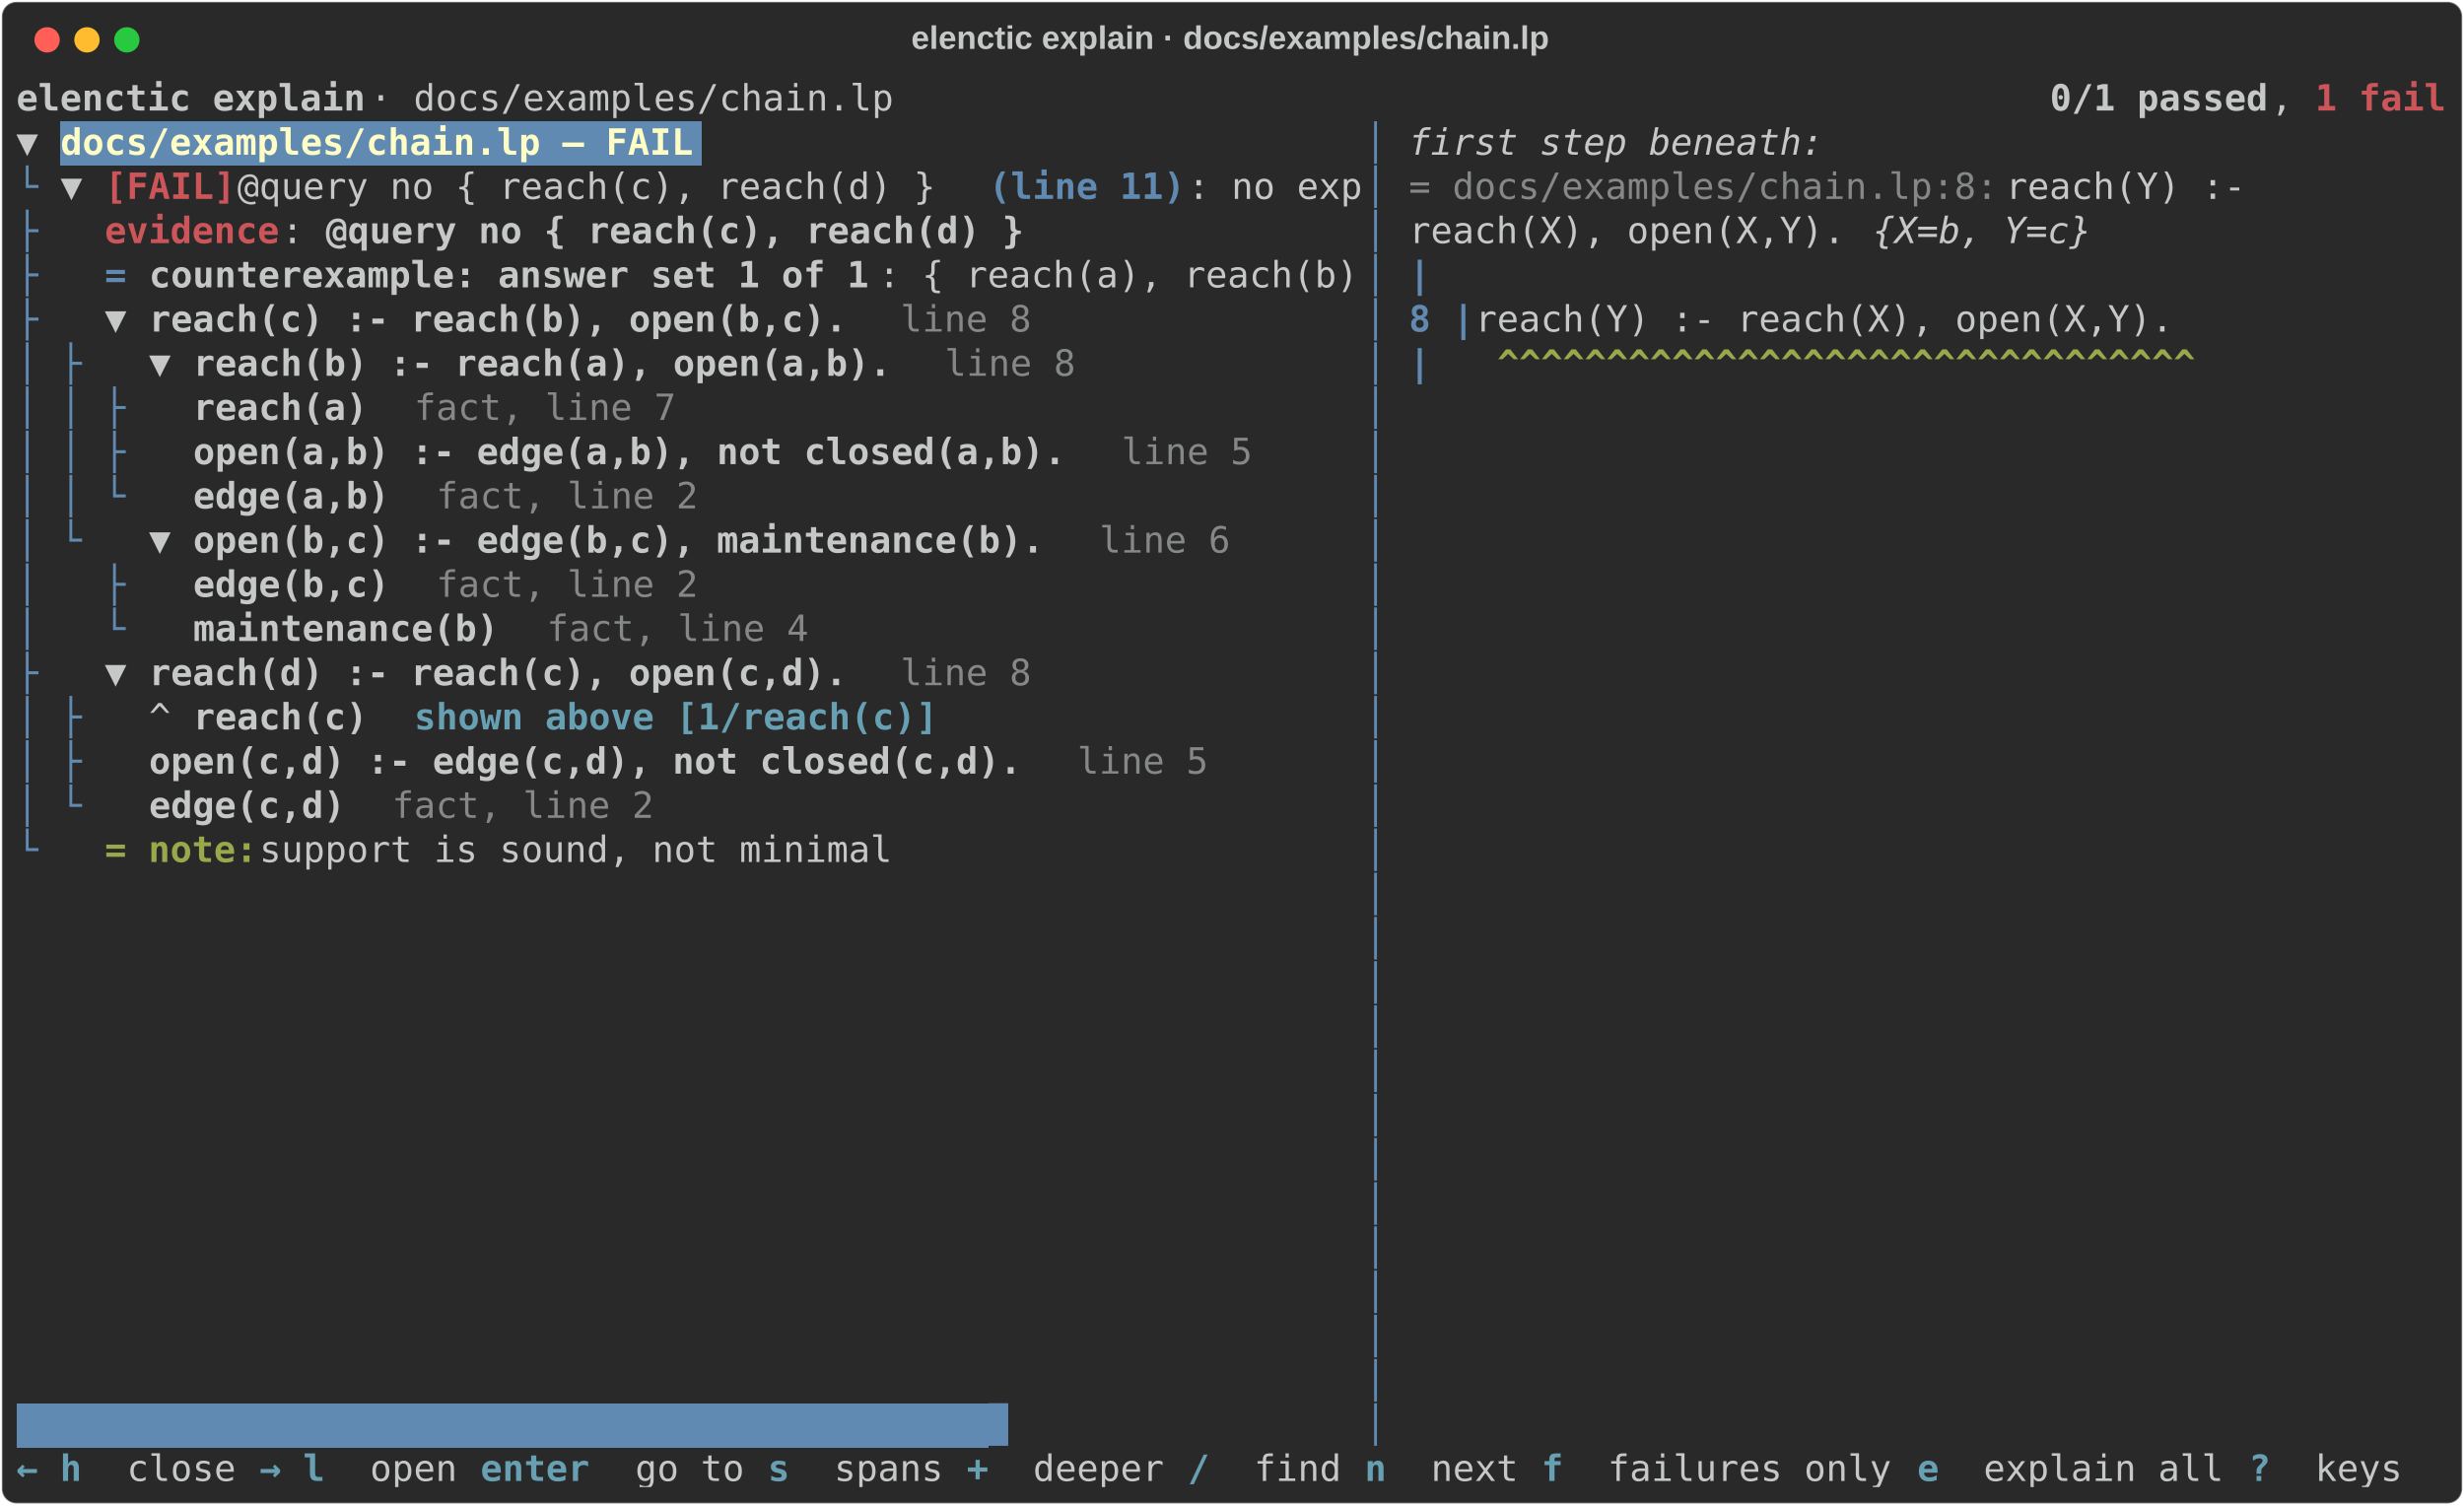
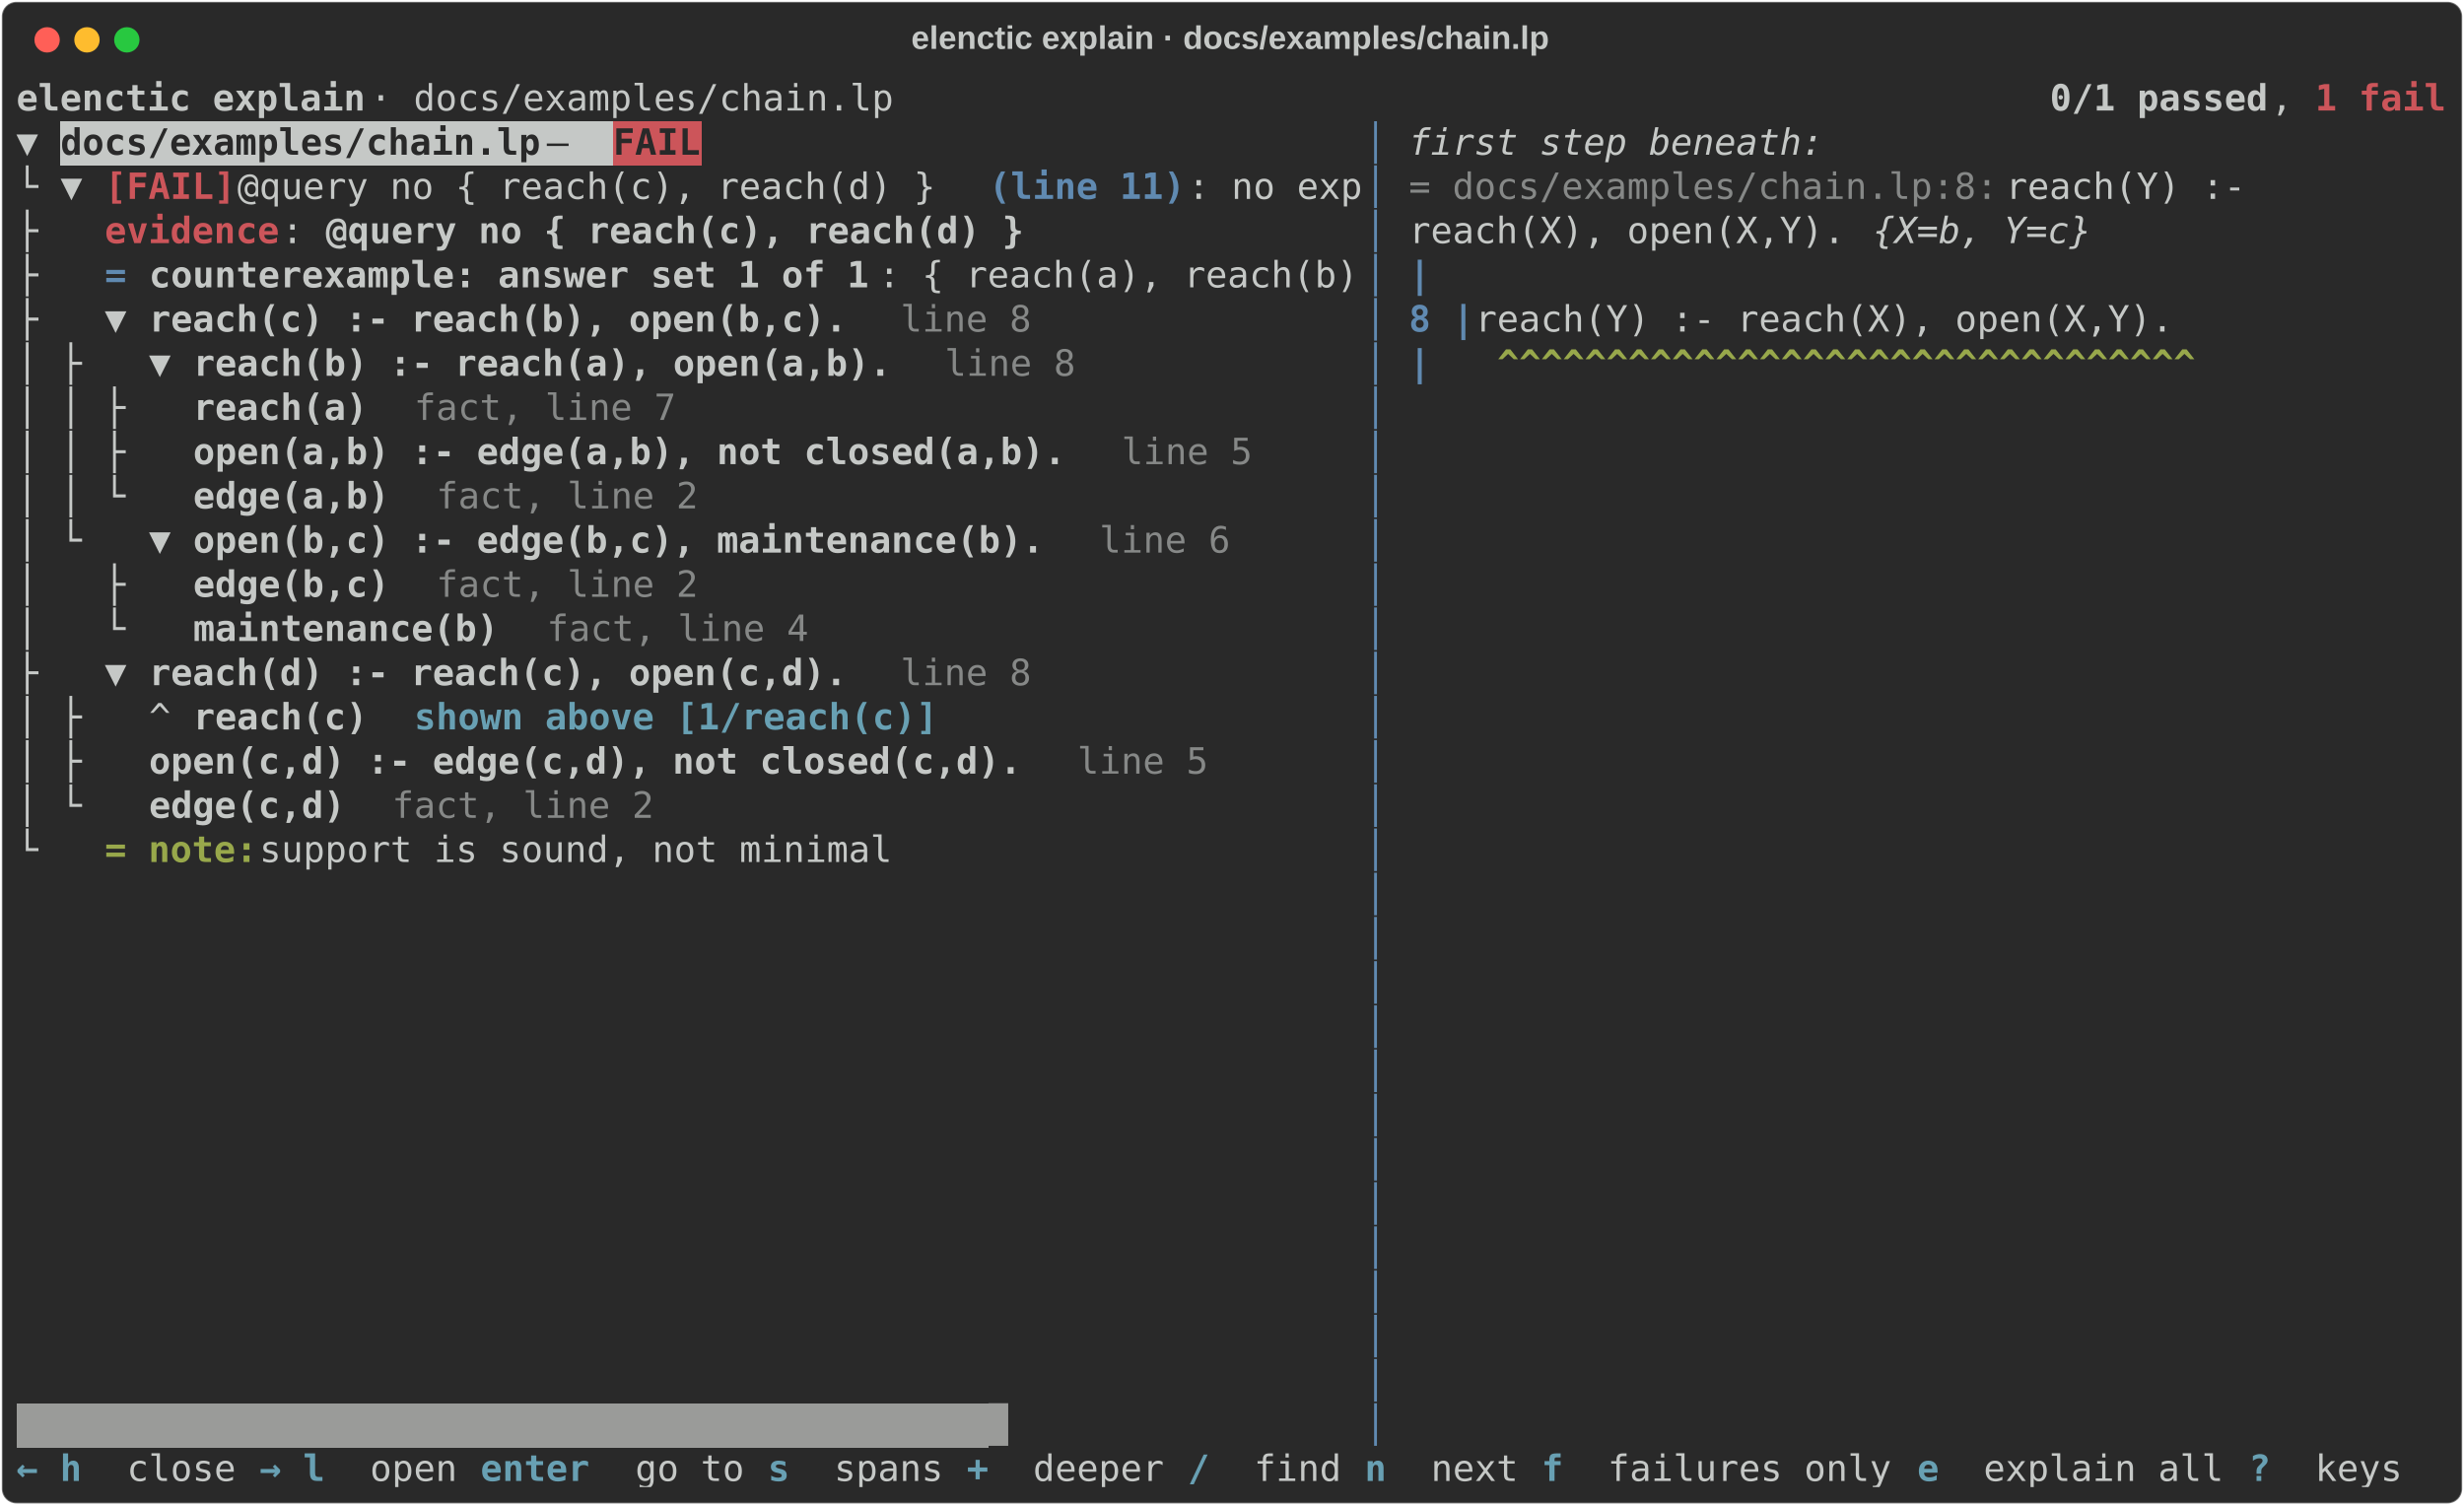
<svg xmlns="http://www.w3.org/2000/svg" class="rich-terminal" viewBox="0 0 1360 830.8">
  <style>

    @font-face {
        font-family: "Fira Code";
        src: local("FiraCode-Regular"),
                url("https://cdnjs.cloudflare.com/ajax/libs/firacode/6.2.0/woff2/FiraCode-Regular.woff2") format("woff2"),
                url("https://cdnjs.cloudflare.com/ajax/libs/firacode/6.2.0/woff/FiraCode-Regular.woff") format("woff");
        font-style: normal;
        font-weight: 400;
    }
    @font-face {
        font-family: "Fira Code";
        src: local("FiraCode-Bold"),
                url("https://cdnjs.cloudflare.com/ajax/libs/firacode/6.2.0/woff2/FiraCode-Bold.woff2") format("woff2"),
                url("https://cdnjs.cloudflare.com/ajax/libs/firacode/6.2.0/woff/FiraCode-Bold.woff") format("woff");
        font-style: bold;
        font-weight: 700;
    }

    .terminal-matrix {
        font-family: Fira Code, monospace;
        font-size: 20px;
        line-height: 24.4px;
        font-variant-east-asian: full-width;
    }

    .terminal-title {
        font-size: 18px;
        font-weight: bold;
        font-family: arial;
    }

    .terminal-r1 { fill: #c5c8c6;font-weight: bold }
.terminal-r2 { fill: #c5c8c6 }
.terminal-r3 { fill: #cc555a;font-weight: bold }
- .terminal-r4 { fill: #fdfdc5;font-weight: bold }
- .terminal-r5 { fill: #608ab1 }
- .terminal-r6 { fill: #c5c8c6;font-style: italic; }
- .terminal-r7 { fill: #608ab1;font-weight: bold }
- .terminal-r8 { fill: #868887 }
- .terminal-r9 { fill: #98a84b;font-weight: bold }
- .terminal-r10 { fill: #68a0b3;font-weight: bold }
- .terminal-r11 { fill: #292929 }
+ .terminal-r4 { fill: #292929;font-weight: bold }
+ .terminal-r5 { fill: #292929 }
+ .terminal-r6 { fill: #608ab1 }
+ .terminal-r7 { fill: #c5c8c6;font-style: italic; }
+ .terminal-r8 { fill: #608ab1;font-weight: bold }
+ .terminal-r9 { fill: #868887 }
+ .terminal-r10 { fill: #98a84b;font-weight: bold }
+ .terminal-r11 { fill: #68a0b3;font-weight: bold }
+ .terminal-r12 { fill: #9a9b99 }
    </style>
  <defs>
    <clipPath id="terminal-clip-terminal">
      <rect x="0" y="0" width="1341.0" height="779.8" />
    </clipPath>
    <clipPath id="terminal-line-0">
      <rect x="0" y="1.5" width="1342" height="24.65" />
    </clipPath>
    <clipPath id="terminal-line-1">
      <rect x="0" y="25.9" width="1342" height="24.65" />
    </clipPath>
    <clipPath id="terminal-line-2">
      <rect x="0" y="50.3" width="1342" height="24.65" />
    </clipPath>
    <clipPath id="terminal-line-3">
      <rect x="0" y="74.7" width="1342" height="24.65" />
    </clipPath>
    <clipPath id="terminal-line-4">
      <rect x="0" y="99.1" width="1342" height="24.65" />
    </clipPath>
    <clipPath id="terminal-line-5">
      <rect x="0" y="123.5" width="1342" height="24.65" />
    </clipPath>
    <clipPath id="terminal-line-6">
      <rect x="0" y="147.9" width="1342" height="24.65" />
    </clipPath>
    <clipPath id="terminal-line-7">
      <rect x="0" y="172.3" width="1342" height="24.65" />
    </clipPath>
    <clipPath id="terminal-line-8">
      <rect x="0" y="196.7" width="1342" height="24.65" />
    </clipPath>
    <clipPath id="terminal-line-9">
      <rect x="0" y="221.1" width="1342" height="24.65" />
    </clipPath>
    <clipPath id="terminal-line-10">
      <rect x="0" y="245.5" width="1342" height="24.65" />
    </clipPath>
    <clipPath id="terminal-line-11">
      <rect x="0" y="269.9" width="1342" height="24.65" />
    </clipPath>
    <clipPath id="terminal-line-12">
      <rect x="0" y="294.3" width="1342" height="24.65" />
    </clipPath>
    <clipPath id="terminal-line-13">
      <rect x="0" y="318.7" width="1342" height="24.65" />
    </clipPath>
    <clipPath id="terminal-line-14">
      <rect x="0" y="343.1" width="1342" height="24.65" />
    </clipPath>
    <clipPath id="terminal-line-15">
      <rect x="0" y="367.5" width="1342" height="24.65" />
    </clipPath>
    <clipPath id="terminal-line-16">
      <rect x="0" y="391.9" width="1342" height="24.65" />
    </clipPath>
    <clipPath id="terminal-line-17">
      <rect x="0" y="416.3" width="1342" height="24.65" />
    </clipPath>
    <clipPath id="terminal-line-18">
      <rect x="0" y="440.7" width="1342" height="24.65" />
    </clipPath>
    <clipPath id="terminal-line-19">
      <rect x="0" y="465.1" width="1342" height="24.65" />
    </clipPath>
    <clipPath id="terminal-line-20">
      <rect x="0" y="489.5" width="1342" height="24.65" />
    </clipPath>
    <clipPath id="terminal-line-21">
      <rect x="0" y="513.9" width="1342" height="24.65" />
    </clipPath>
    <clipPath id="terminal-line-22">
      <rect x="0" y="538.3" width="1342" height="24.65" />
    </clipPath>
    <clipPath id="terminal-line-23">
      <rect x="0" y="562.7" width="1342" height="24.65" />
    </clipPath>
    <clipPath id="terminal-line-24">
      <rect x="0" y="587.1" width="1342" height="24.65" />
    </clipPath>
    <clipPath id="terminal-line-25">
      <rect x="0" y="611.5" width="1342" height="24.65" />
    </clipPath>
    <clipPath id="terminal-line-26">
      <rect x="0" y="635.9" width="1342" height="24.65" />
    </clipPath>
    <clipPath id="terminal-line-27">
      <rect x="0" y="660.3" width="1342" height="24.65" />
    </clipPath>
    <clipPath id="terminal-line-28">
      <rect x="0" y="684.7" width="1342" height="24.65" />
    </clipPath>
    <clipPath id="terminal-line-29">
      <rect x="0" y="709.1" width="1342" height="24.65" />
    </clipPath>
    <clipPath id="terminal-line-30">
      <rect x="0" y="733.5" width="1342" height="24.65" />
    </clipPath>
  </defs>
  <rect fill="#292929" stroke="rgba(255,255,255,0.35)" stroke-width="1" x="1" y="1" width="1358" height="828.8" rx="8" />
  <text class="terminal-title" fill="#c5c8c6" text-anchor="middle" x="679" y="27">elenctic explain · docs/examples/chain.lp</text>
  <g transform="translate(26,22)">
    <circle cx="0" cy="0" r="7" fill="#ff5f57" />
    <circle cx="22" cy="0" r="7" fill="#febc2e" />
    <circle cx="44" cy="0" r="7" fill="#28c840" />
  </g>
  <g transform="translate(9, 41)" clip-path="url(#terminal-clip-terminal)">
-     <rect fill="#608ab1" x="24.4" y="25.9" width="353.8" height="24.65" shape-rendering="crispEdges" />
-     <rect fill="#608ab1" x="0" y="733.5" width="536.8" height="24.65" shape-rendering="crispEdges" />
+     <rect fill="#c5c8c6" x="24.4" y="25.9" width="268.4" height="24.65" shape-rendering="crispEdges" />
+     <rect fill="#c5c8c6" x="292.8" y="25.9" width="36.6" height="24.65" shape-rendering="crispEdges" />
+     <rect fill="#cc555a" x="329.4" y="25.9" width="48.8" height="24.65" shape-rendering="crispEdges" />
+     <rect fill="#9a9b99" x="0" y="733.5" width="536.8" height="24.65" shape-rendering="crispEdges" />
    <g class="terminal-matrix">
      <text class="terminal-r1" x="0" y="20" textLength="195.2" clip-path="url(#terminal-line-0)">elenctic explain</text>
      <text class="terminal-r2" x="195.2" y="20" textLength="927.2" clip-path="url(#terminal-line-0)"> · docs/examples/chain.lp                                                   </text>
      <text class="terminal-r1" x="1122.4" y="20" textLength="122" clip-path="url(#terminal-line-0)">0/1 passed</text>
      <text class="terminal-r2" x="1244.4" y="20" textLength="24.4" clip-path="url(#terminal-line-0)">, </text>
      <text class="terminal-r3" x="1268.8" y="20" textLength="73.2" clip-path="url(#terminal-line-0)">1 fail</text>
      <text class="terminal-r2" x="1342" y="20" textLength="12.2" clip-path="url(#terminal-line-0)">
</text>
      <text class="terminal-r2" x="0" y="44.4" textLength="24.4" clip-path="url(#terminal-line-1)">▼ </text>
-       <text class="terminal-r4" x="24.4" y="44.4" textLength="353.8" clip-path="url(#terminal-line-1)">docs/examples/chain.lp — FAIL</text>
-       <text class="terminal-r5" x="744.2" y="44.4" textLength="12.2" clip-path="url(#terminal-line-1)">│</text>
-       <text class="terminal-r6" x="768.6" y="44.4" textLength="231.8" clip-path="url(#terminal-line-1)">first step beneath:</text>
+       <text class="terminal-r4" x="24.4" y="44.4" textLength="268.4" clip-path="url(#terminal-line-1)">docs/examples/chain.lp</text>
+       <text class="terminal-r5" x="292.8" y="44.4" textLength="36.6" clip-path="url(#terminal-line-1)"> — </text>
+       <text class="terminal-r4" x="329.4" y="44.4" textLength="48.8" clip-path="url(#terminal-line-1)">FAIL</text>
+       <text class="terminal-r6" x="744.2" y="44.4" textLength="12.2" clip-path="url(#terminal-line-1)">│</text>
+       <text class="terminal-r7" x="768.6" y="44.4" textLength="231.8" clip-path="url(#terminal-line-1)">first step beneath:</text>
      <text class="terminal-r2" x="1342" y="44.4" textLength="12.2" clip-path="url(#terminal-line-1)">
</text>
-       <text class="terminal-r5" x="0" y="68.8" textLength="24.4" clip-path="url(#terminal-line-2)">└ </text>
+       <text class="terminal-r2" x="0" y="68.8" textLength="24.4" clip-path="url(#terminal-line-2)">└ </text>
      <text class="terminal-r2" x="24.4" y="68.8" textLength="24.4" clip-path="url(#terminal-line-2)">▼ </text>
      <text class="terminal-r3" x="48.8" y="68.8" textLength="73.2" clip-path="url(#terminal-line-2)">[FAIL]</text>
      <text class="terminal-r2" x="122" y="68.8" textLength="414.8" clip-path="url(#terminal-line-2)"> @query no { reach(c), reach(d) } </text>
-       <text class="terminal-r7" x="536.8" y="68.8" textLength="109.8" clip-path="url(#terminal-line-2)">(line 11)</text>
+       <text class="terminal-r8" x="536.8" y="68.8" textLength="109.8" clip-path="url(#terminal-line-2)">(line 11)</text>
      <text class="terminal-r2" x="646.6" y="68.8" textLength="97.6" clip-path="url(#terminal-line-2)">: no exp</text>
-       <text class="terminal-r5" x="744.2" y="68.8" textLength="12.2" clip-path="url(#terminal-line-2)">│</text>
-       <text class="terminal-r8" x="768.6" y="68.8" textLength="329.4" clip-path="url(#terminal-line-2)">= docs/examples/chain.lp:8:</text>
+       <text class="terminal-r6" x="744.2" y="68.8" textLength="12.2" clip-path="url(#terminal-line-2)">│</text>
+       <text class="terminal-r9" x="768.6" y="68.8" textLength="329.4" clip-path="url(#terminal-line-2)">= docs/examples/chain.lp:8:</text>
      <text class="terminal-r2" x="1098" y="68.8" textLength="146.4" clip-path="url(#terminal-line-2)"> reach(Y) :-</text>
      <text class="terminal-r2" x="1342" y="68.8" textLength="12.2" clip-path="url(#terminal-line-2)">
</text>
-       <text class="terminal-r5" x="0" y="93.2" textLength="48.8" clip-path="url(#terminal-line-3)">  ├ </text>
+       <text class="terminal-r2" x="0" y="93.2" textLength="48.8" clip-path="url(#terminal-line-3)">  ├ </text>
      <text class="terminal-r3" x="48.8" y="93.2" textLength="97.6" clip-path="url(#terminal-line-3)">evidence</text>
      <text class="terminal-r2" x="146.4" y="93.2" textLength="24.4" clip-path="url(#terminal-line-3)">: </text>
      <text class="terminal-r1" x="170.8" y="93.2" textLength="390.4" clip-path="url(#terminal-line-3)">@query no { reach(c), reach(d) }</text>
-       <text class="terminal-r5" x="744.2" y="93.2" textLength="12.2" clip-path="url(#terminal-line-3)">│</text>
+       <text class="terminal-r6" x="744.2" y="93.2" textLength="12.2" clip-path="url(#terminal-line-3)">│</text>
      <text class="terminal-r2" x="768.6" y="93.2" textLength="256.2" clip-path="url(#terminal-line-3)">reach(X), open(X,Y). </text>
-       <text class="terminal-r6" x="1024.8" y="93.2" textLength="122" clip-path="url(#terminal-line-3)">{X=b, Y=c}</text>
+       <text class="terminal-r7" x="1024.8" y="93.2" textLength="122" clip-path="url(#terminal-line-3)">{X=b, Y=c}</text>
      <text class="terminal-r2" x="1342" y="93.2" textLength="12.2" clip-path="url(#terminal-line-3)">
</text>
-       <text class="terminal-r5" x="0" y="117.6" textLength="48.8" clip-path="url(#terminal-line-4)">  ├ </text>
-       <text class="terminal-r7" x="48.8" y="117.6" textLength="12.2" clip-path="url(#terminal-line-4)">=</text>
+       <text class="terminal-r2" x="0" y="117.6" textLength="48.8" clip-path="url(#terminal-line-4)">  ├ </text>
+       <text class="terminal-r8" x="48.8" y="117.6" textLength="12.2" clip-path="url(#terminal-line-4)">=</text>
      <text class="terminal-r1" x="73.2" y="117.6" textLength="402.6" clip-path="url(#terminal-line-4)">counterexample: answer set 1 of 1</text>
      <text class="terminal-r2" x="475.8" y="117.6" textLength="268.4" clip-path="url(#terminal-line-4)">: { reach(a), reach(b)</text>
-       <text class="terminal-r5" x="744.2" y="117.6" textLength="12.2" clip-path="url(#terminal-line-4)">│</text>
-       <text class="terminal-r7" x="768.6" y="117.6" textLength="36.6" clip-path="url(#terminal-line-4)">  |</text>
+       <text class="terminal-r6" x="744.2" y="117.6" textLength="12.2" clip-path="url(#terminal-line-4)">│</text>
+       <text class="terminal-r8" x="768.6" y="117.6" textLength="36.6" clip-path="url(#terminal-line-4)">  |</text>
      <text class="terminal-r2" x="1342" y="117.6" textLength="12.2" clip-path="url(#terminal-line-4)">
</text>
-       <text class="terminal-r5" x="0" y="142" textLength="48.8" clip-path="url(#terminal-line-5)">  ├ </text>
+       <text class="terminal-r2" x="0" y="142" textLength="48.8" clip-path="url(#terminal-line-5)">  ├ </text>
      <text class="terminal-r2" x="48.8" y="142" textLength="24.4" clip-path="url(#terminal-line-5)">▼ </text>
      <text class="terminal-r1" x="73.2" y="142" textLength="390.4" clip-path="url(#terminal-line-5)">reach(c) :- reach(b), open(b,c).</text>
-       <text class="terminal-r8" x="488" y="142" textLength="73.2" clip-path="url(#terminal-line-5)">line 8</text>
-       <text class="terminal-r5" x="744.2" y="142" textLength="12.2" clip-path="url(#terminal-line-5)">│</text>
-       <text class="terminal-r7" x="768.6" y="142" textLength="36.6" clip-path="url(#terminal-line-5)">8 |</text>
+       <text class="terminal-r9" x="488" y="142" textLength="73.2" clip-path="url(#terminal-line-5)">line 8</text>
+       <text class="terminal-r6" x="744.2" y="142" textLength="12.2" clip-path="url(#terminal-line-5)">│</text>
+       <text class="terminal-r8" x="768.6" y="142" textLength="36.6" clip-path="url(#terminal-line-5)">8 |</text>
      <text class="terminal-r2" x="805.2" y="142" textLength="402.6" clip-path="url(#terminal-line-5)"> reach(Y) :- reach(X), open(X,Y).</text>
      <text class="terminal-r2" x="1342" y="142" textLength="12.2" clip-path="url(#terminal-line-5)">
</text>
-       <text class="terminal-r5" x="0" y="166.4" textLength="73.2" clip-path="url(#terminal-line-6)">  │ ├ </text>
+       <text class="terminal-r2" x="0" y="166.4" textLength="73.2" clip-path="url(#terminal-line-6)">  │ ├ </text>
      <text class="terminal-r2" x="73.2" y="166.4" textLength="24.4" clip-path="url(#terminal-line-6)">▼ </text>
      <text class="terminal-r1" x="97.6" y="166.4" textLength="390.4" clip-path="url(#terminal-line-6)">reach(b) :- reach(a), open(a,b).</text>
-       <text class="terminal-r8" x="512.4" y="166.4" textLength="73.2" clip-path="url(#terminal-line-6)">line 8</text>
-       <text class="terminal-r5" x="744.2" y="166.4" textLength="12.2" clip-path="url(#terminal-line-6)">│</text>
-       <text class="terminal-r7" x="768.6" y="166.4" textLength="36.6" clip-path="url(#terminal-line-6)">  |</text>
-       <text class="terminal-r9" x="817.4" y="166.4" textLength="390.4" clip-path="url(#terminal-line-6)">^^^^^^^^^^^^^^^^^^^^^^^^^^^^^^^^</text>
+       <text class="terminal-r9" x="512.4" y="166.4" textLength="73.2" clip-path="url(#terminal-line-6)">line 8</text>
+       <text class="terminal-r6" x="744.2" y="166.4" textLength="12.2" clip-path="url(#terminal-line-6)">│</text>
+       <text class="terminal-r8" x="768.6" y="166.4" textLength="36.6" clip-path="url(#terminal-line-6)">  |</text>
+       <text class="terminal-r10" x="817.4" y="166.4" textLength="390.4" clip-path="url(#terminal-line-6)">^^^^^^^^^^^^^^^^^^^^^^^^^^^^^^^^</text>
      <text class="terminal-r2" x="1342" y="166.4" textLength="12.2" clip-path="url(#terminal-line-6)">
</text>
-       <text class="terminal-r5" x="0" y="190.8" textLength="97.6" clip-path="url(#terminal-line-7)">  │ │ ├ </text>
+       <text class="terminal-r2" x="0" y="190.8" textLength="97.6" clip-path="url(#terminal-line-7)">  │ │ ├ </text>
      <text class="terminal-r1" x="97.6" y="190.8" textLength="97.6" clip-path="url(#terminal-line-7)">reach(a)</text>
-       <text class="terminal-r8" x="219.6" y="190.8" textLength="146.4" clip-path="url(#terminal-line-7)">fact, line 7</text>
-       <text class="terminal-r5" x="744.2" y="190.8" textLength="12.2" clip-path="url(#terminal-line-7)">│</text>
+       <text class="terminal-r9" x="219.6" y="190.8" textLength="146.4" clip-path="url(#terminal-line-7)">fact, line 7</text>
+       <text class="terminal-r6" x="744.2" y="190.8" textLength="12.2" clip-path="url(#terminal-line-7)">│</text>
      <text class="terminal-r2" x="1342" y="190.8" textLength="12.2" clip-path="url(#terminal-line-7)">
</text>
-       <text class="terminal-r5" x="0" y="215.2" textLength="97.6" clip-path="url(#terminal-line-8)">  │ │ ├ </text>
+       <text class="terminal-r2" x="0" y="215.2" textLength="97.6" clip-path="url(#terminal-line-8)">  │ │ ├ </text>
      <text class="terminal-r1" x="97.6" y="215.2" textLength="488" clip-path="url(#terminal-line-8)">open(a,b) :- edge(a,b), not closed(a,b).</text>
-       <text class="terminal-r8" x="610" y="215.2" textLength="73.2" clip-path="url(#terminal-line-8)">line 5</text>
-       <text class="terminal-r5" x="744.2" y="215.2" textLength="12.2" clip-path="url(#terminal-line-8)">│</text>
+       <text class="terminal-r9" x="610" y="215.2" textLength="73.2" clip-path="url(#terminal-line-8)">line 5</text>
+       <text class="terminal-r6" x="744.2" y="215.2" textLength="12.2" clip-path="url(#terminal-line-8)">│</text>
      <text class="terminal-r2" x="1342" y="215.2" textLength="12.2" clip-path="url(#terminal-line-8)">
</text>
-       <text class="terminal-r5" x="0" y="239.6" textLength="97.6" clip-path="url(#terminal-line-9)">  │ │ └ </text>
+       <text class="terminal-r2" x="0" y="239.6" textLength="97.6" clip-path="url(#terminal-line-9)">  │ │ └ </text>
      <text class="terminal-r1" x="97.6" y="239.6" textLength="109.8" clip-path="url(#terminal-line-9)">edge(a,b)</text>
-       <text class="terminal-r8" x="231.8" y="239.6" textLength="146.4" clip-path="url(#terminal-line-9)">fact, line 2</text>
-       <text class="terminal-r5" x="744.2" y="239.6" textLength="12.2" clip-path="url(#terminal-line-9)">│</text>
+       <text class="terminal-r9" x="231.8" y="239.6" textLength="146.4" clip-path="url(#terminal-line-9)">fact, line 2</text>
+       <text class="terminal-r6" x="744.2" y="239.6" textLength="12.2" clip-path="url(#terminal-line-9)">│</text>
      <text class="terminal-r2" x="1342" y="239.6" textLength="12.2" clip-path="url(#terminal-line-9)">
</text>
-       <text class="terminal-r5" x="0" y="264" textLength="73.2" clip-path="url(#terminal-line-10)">  │ └ </text>
+       <text class="terminal-r2" x="0" y="264" textLength="73.2" clip-path="url(#terminal-line-10)">  │ └ </text>
      <text class="terminal-r2" x="73.2" y="264" textLength="24.4" clip-path="url(#terminal-line-10)">▼ </text>
      <text class="terminal-r1" x="97.6" y="264" textLength="475.8" clip-path="url(#terminal-line-10)">open(b,c) :- edge(b,c), maintenance(b).</text>
-       <text class="terminal-r8" x="597.8" y="264" textLength="73.2" clip-path="url(#terminal-line-10)">line 6</text>
-       <text class="terminal-r5" x="744.2" y="264" textLength="12.2" clip-path="url(#terminal-line-10)">│</text>
+       <text class="terminal-r9" x="597.8" y="264" textLength="73.2" clip-path="url(#terminal-line-10)">line 6</text>
+       <text class="terminal-r6" x="744.2" y="264" textLength="12.2" clip-path="url(#terminal-line-10)">│</text>
      <text class="terminal-r2" x="1342" y="264" textLength="12.2" clip-path="url(#terminal-line-10)">
</text>
-       <text class="terminal-r5" x="0" y="288.4" textLength="97.6" clip-path="url(#terminal-line-11)">  │   ├ </text>
+       <text class="terminal-r2" x="0" y="288.4" textLength="97.6" clip-path="url(#terminal-line-11)">  │   ├ </text>
      <text class="terminal-r1" x="97.6" y="288.4" textLength="109.8" clip-path="url(#terminal-line-11)">edge(b,c)</text>
-       <text class="terminal-r8" x="231.8" y="288.4" textLength="146.4" clip-path="url(#terminal-line-11)">fact, line 2</text>
-       <text class="terminal-r5" x="744.2" y="288.4" textLength="12.2" clip-path="url(#terminal-line-11)">│</text>
+       <text class="terminal-r9" x="231.8" y="288.4" textLength="146.4" clip-path="url(#terminal-line-11)">fact, line 2</text>
+       <text class="terminal-r6" x="744.2" y="288.4" textLength="12.2" clip-path="url(#terminal-line-11)">│</text>
      <text class="terminal-r2" x="1342" y="288.4" textLength="12.2" clip-path="url(#terminal-line-11)">
</text>
-       <text class="terminal-r5" x="0" y="312.8" textLength="97.6" clip-path="url(#terminal-line-12)">  │   └ </text>
+       <text class="terminal-r2" x="0" y="312.8" textLength="97.6" clip-path="url(#terminal-line-12)">  │   └ </text>
      <text class="terminal-r1" x="97.6" y="312.8" textLength="170.8" clip-path="url(#terminal-line-12)">maintenance(b)</text>
-       <text class="terminal-r8" x="292.8" y="312.8" textLength="146.4" clip-path="url(#terminal-line-12)">fact, line 4</text>
-       <text class="terminal-r5" x="744.2" y="312.8" textLength="12.2" clip-path="url(#terminal-line-12)">│</text>
+       <text class="terminal-r9" x="292.8" y="312.8" textLength="146.4" clip-path="url(#terminal-line-12)">fact, line 4</text>
+       <text class="terminal-r6" x="744.2" y="312.8" textLength="12.2" clip-path="url(#terminal-line-12)">│</text>
      <text class="terminal-r2" x="1342" y="312.8" textLength="12.2" clip-path="url(#terminal-line-12)">
</text>
-       <text class="terminal-r5" x="0" y="337.2" textLength="48.8" clip-path="url(#terminal-line-13)">  ├ </text>
+       <text class="terminal-r2" x="0" y="337.2" textLength="48.8" clip-path="url(#terminal-line-13)">  ├ </text>
      <text class="terminal-r2" x="48.8" y="337.2" textLength="24.4" clip-path="url(#terminal-line-13)">▼ </text>
      <text class="terminal-r1" x="73.2" y="337.2" textLength="390.4" clip-path="url(#terminal-line-13)">reach(d) :- reach(c), open(c,d).</text>
-       <text class="terminal-r8" x="488" y="337.2" textLength="73.2" clip-path="url(#terminal-line-13)">line 8</text>
-       <text class="terminal-r5" x="744.2" y="337.2" textLength="12.2" clip-path="url(#terminal-line-13)">│</text>
+       <text class="terminal-r9" x="488" y="337.2" textLength="73.2" clip-path="url(#terminal-line-13)">line 8</text>
+       <text class="terminal-r6" x="744.2" y="337.2" textLength="12.2" clip-path="url(#terminal-line-13)">│</text>
      <text class="terminal-r2" x="1342" y="337.2" textLength="12.2" clip-path="url(#terminal-line-13)">
</text>
-       <text class="terminal-r5" x="0" y="361.6" textLength="73.2" clip-path="url(#terminal-line-14)">  │ ├ </text>
+       <text class="terminal-r2" x="0" y="361.6" textLength="73.2" clip-path="url(#terminal-line-14)">  │ ├ </text>
      <text class="terminal-r2" x="73.2" y="361.6" textLength="24.4" clip-path="url(#terminal-line-14)">^ </text>
      <text class="terminal-r1" x="97.6" y="361.6" textLength="97.6" clip-path="url(#terminal-line-14)">reach(c)</text>
-       <text class="terminal-r10" x="219.6" y="361.6" textLength="292.8" clip-path="url(#terminal-line-14)">shown above [1/reach(c)]</text>
-       <text class="terminal-r5" x="744.2" y="361.6" textLength="12.2" clip-path="url(#terminal-line-14)">│</text>
+       <text class="terminal-r11" x="219.6" y="361.6" textLength="292.8" clip-path="url(#terminal-line-14)">shown above [1/reach(c)]</text>
+       <text class="terminal-r6" x="744.2" y="361.6" textLength="12.2" clip-path="url(#terminal-line-14)">│</text>
      <text class="terminal-r2" x="1342" y="361.6" textLength="12.2" clip-path="url(#terminal-line-14)">
</text>
-       <text class="terminal-r5" x="0" y="386" textLength="73.2" clip-path="url(#terminal-line-15)">  │ ├ </text>
+       <text class="terminal-r2" x="0" y="386" textLength="73.2" clip-path="url(#terminal-line-15)">  │ ├ </text>
      <text class="terminal-r1" x="73.2" y="386" textLength="488" clip-path="url(#terminal-line-15)">open(c,d) :- edge(c,d), not closed(c,d).</text>
-       <text class="terminal-r8" x="585.6" y="386" textLength="73.2" clip-path="url(#terminal-line-15)">line 5</text>
-       <text class="terminal-r5" x="744.2" y="386" textLength="12.2" clip-path="url(#terminal-line-15)">│</text>
+       <text class="terminal-r9" x="585.6" y="386" textLength="73.2" clip-path="url(#terminal-line-15)">line 5</text>
+       <text class="terminal-r6" x="744.2" y="386" textLength="12.2" clip-path="url(#terminal-line-15)">│</text>
      <text class="terminal-r2" x="1342" y="386" textLength="12.2" clip-path="url(#terminal-line-15)">
</text>
-       <text class="terminal-r5" x="0" y="410.4" textLength="73.2" clip-path="url(#terminal-line-16)">  │ └ </text>
+       <text class="terminal-r2" x="0" y="410.4" textLength="73.2" clip-path="url(#terminal-line-16)">  │ └ </text>
      <text class="terminal-r1" x="73.2" y="410.4" textLength="109.8" clip-path="url(#terminal-line-16)">edge(c,d)</text>
-       <text class="terminal-r8" x="207.4" y="410.4" textLength="146.4" clip-path="url(#terminal-line-16)">fact, line 2</text>
-       <text class="terminal-r5" x="744.2" y="410.4" textLength="12.2" clip-path="url(#terminal-line-16)">│</text>
+       <text class="terminal-r9" x="207.4" y="410.4" textLength="146.4" clip-path="url(#terminal-line-16)">fact, line 2</text>
+       <text class="terminal-r6" x="744.2" y="410.4" textLength="12.2" clip-path="url(#terminal-line-16)">│</text>
      <text class="terminal-r2" x="1342" y="410.4" textLength="12.2" clip-path="url(#terminal-line-16)">
</text>
-       <text class="terminal-r5" x="0" y="434.8" textLength="48.8" clip-path="url(#terminal-line-17)">  └ </text>
-       <text class="terminal-r9" x="48.8" y="434.8" textLength="85.4" clip-path="url(#terminal-line-17)">= note:</text>
+       <text class="terminal-r2" x="0" y="434.8" textLength="48.8" clip-path="url(#terminal-line-17)">  └ </text>
+       <text class="terminal-r10" x="48.8" y="434.8" textLength="85.4" clip-path="url(#terminal-line-17)">= note:</text>
      <text class="terminal-r2" x="134.2" y="434.8" textLength="366" clip-path="url(#terminal-line-17)"> support is sound, not minimal</text>
-       <text class="terminal-r5" x="744.2" y="434.8" textLength="12.2" clip-path="url(#terminal-line-17)">│</text>
+       <text class="terminal-r6" x="744.2" y="434.8" textLength="12.2" clip-path="url(#terminal-line-17)">│</text>
      <text class="terminal-r2" x="1342" y="434.8" textLength="12.2" clip-path="url(#terminal-line-17)">
</text>
-       <text class="terminal-r5" x="744.2" y="459.2" textLength="12.2" clip-path="url(#terminal-line-18)">│</text>
+       <text class="terminal-r6" x="744.2" y="459.2" textLength="12.2" clip-path="url(#terminal-line-18)">│</text>
      <text class="terminal-r2" x="1342" y="459.2" textLength="12.2" clip-path="url(#terminal-line-18)">
</text>
-       <text class="terminal-r5" x="744.2" y="483.6" textLength="12.2" clip-path="url(#terminal-line-19)">│</text>
+       <text class="terminal-r6" x="744.2" y="483.6" textLength="12.2" clip-path="url(#terminal-line-19)">│</text>
      <text class="terminal-r2" x="1342" y="483.6" textLength="12.2" clip-path="url(#terminal-line-19)">
</text>
-       <text class="terminal-r5" x="744.2" y="508" textLength="12.2" clip-path="url(#terminal-line-20)">│</text>
+       <text class="terminal-r6" x="744.2" y="508" textLength="12.2" clip-path="url(#terminal-line-20)">│</text>
      <text class="terminal-r2" x="1342" y="508" textLength="12.2" clip-path="url(#terminal-line-20)">
</text>
-       <text class="terminal-r5" x="744.2" y="532.4" textLength="12.2" clip-path="url(#terminal-line-21)">│</text>
+       <text class="terminal-r6" x="744.2" y="532.4" textLength="12.2" clip-path="url(#terminal-line-21)">│</text>
      <text class="terminal-r2" x="1342" y="532.4" textLength="12.2" clip-path="url(#terminal-line-21)">
</text>
-       <text class="terminal-r5" x="744.2" y="556.8" textLength="12.2" clip-path="url(#terminal-line-22)">│</text>
+       <text class="terminal-r6" x="744.2" y="556.8" textLength="12.2" clip-path="url(#terminal-line-22)">│</text>
      <text class="terminal-r2" x="1342" y="556.8" textLength="12.2" clip-path="url(#terminal-line-22)">
</text>
-       <text class="terminal-r5" x="744.2" y="581.2" textLength="12.2" clip-path="url(#terminal-line-23)">│</text>
+       <text class="terminal-r6" x="744.2" y="581.2" textLength="12.2" clip-path="url(#terminal-line-23)">│</text>
      <text class="terminal-r2" x="1342" y="581.2" textLength="12.2" clip-path="url(#terminal-line-23)">
</text>
-       <text class="terminal-r5" x="744.2" y="605.6" textLength="12.2" clip-path="url(#terminal-line-24)">│</text>
+       <text class="terminal-r6" x="744.2" y="605.6" textLength="12.2" clip-path="url(#terminal-line-24)">│</text>
      <text class="terminal-r2" x="1342" y="605.6" textLength="12.2" clip-path="url(#terminal-line-24)">
</text>
-       <text class="terminal-r5" x="744.2" y="630" textLength="12.2" clip-path="url(#terminal-line-25)">│</text>
+       <text class="terminal-r6" x="744.2" y="630" textLength="12.2" clip-path="url(#terminal-line-25)">│</text>
      <text class="terminal-r2" x="1342" y="630" textLength="12.2" clip-path="url(#terminal-line-25)">
</text>
-       <text class="terminal-r5" x="744.2" y="654.4" textLength="12.2" clip-path="url(#terminal-line-26)">│</text>
+       <text class="terminal-r6" x="744.2" y="654.4" textLength="12.2" clip-path="url(#terminal-line-26)">│</text>
      <text class="terminal-r2" x="1342" y="654.4" textLength="12.2" clip-path="url(#terminal-line-26)">
</text>
-       <text class="terminal-r5" x="744.2" y="678.8" textLength="12.2" clip-path="url(#terminal-line-27)">│</text>
+       <text class="terminal-r6" x="744.2" y="678.8" textLength="12.2" clip-path="url(#terminal-line-27)">│</text>
      <text class="terminal-r2" x="1342" y="678.8" textLength="12.2" clip-path="url(#terminal-line-27)">
</text>
-       <text class="terminal-r5" x="744.2" y="703.2" textLength="12.2" clip-path="url(#terminal-line-28)">│</text>
+       <text class="terminal-r6" x="744.2" y="703.2" textLength="12.2" clip-path="url(#terminal-line-28)">│</text>
      <text class="terminal-r2" x="1342" y="703.2" textLength="12.2" clip-path="url(#terminal-line-28)">
</text>
-       <text class="terminal-r5" x="744.2" y="727.6" textLength="12.2" clip-path="url(#terminal-line-29)">│</text>
+       <text class="terminal-r6" x="744.2" y="727.6" textLength="12.2" clip-path="url(#terminal-line-29)">│</text>
      <text class="terminal-r2" x="1342" y="727.6" textLength="12.2" clip-path="url(#terminal-line-29)">
</text>
-       <text class="terminal-r5" x="536.8" y="752" textLength="12.2" clip-path="url(#terminal-line-30)">▉</text>
-       <text class="terminal-r5" x="744.2" y="752" textLength="12.2" clip-path="url(#terminal-line-30)">│</text>
+       <text class="terminal-r12" x="536.8" y="752" textLength="12.2" clip-path="url(#terminal-line-30)">▉</text>
+       <text class="terminal-r6" x="744.2" y="752" textLength="12.2" clip-path="url(#terminal-line-30)">│</text>
      <text class="terminal-r2" x="1342" y="752" textLength="12.2" clip-path="url(#terminal-line-30)">
</text>
-       <text class="terminal-r10" x="0" y="776.4" textLength="61" clip-path="url(#terminal-line-31)"> ← h </text>
+       <text class="terminal-r11" x="0" y="776.4" textLength="61" clip-path="url(#terminal-line-31)"> ← h </text>
      <text class="terminal-r2" x="61" y="776.4" textLength="73.2" clip-path="url(#terminal-line-31)">close </text>
-       <text class="terminal-r10" x="134.2" y="776.4" textLength="61" clip-path="url(#terminal-line-31)"> → l </text>
+       <text class="terminal-r11" x="134.2" y="776.4" textLength="61" clip-path="url(#terminal-line-31)"> → l </text>
      <text class="terminal-r2" x="195.2" y="776.4" textLength="61" clip-path="url(#terminal-line-31)">open </text>
-       <text class="terminal-r10" x="256.2" y="776.4" textLength="85.4" clip-path="url(#terminal-line-31)"> enter </text>
+       <text class="terminal-r11" x="256.2" y="776.4" textLength="85.4" clip-path="url(#terminal-line-31)"> enter </text>
      <text class="terminal-r2" x="341.6" y="776.4" textLength="73.2" clip-path="url(#terminal-line-31)">go to </text>
-       <text class="terminal-r10" x="414.8" y="776.4" textLength="36.6" clip-path="url(#terminal-line-31)"> s </text>
+       <text class="terminal-r11" x="414.8" y="776.4" textLength="36.6" clip-path="url(#terminal-line-31)"> s </text>
      <text class="terminal-r2" x="451.4" y="776.4" textLength="73.2" clip-path="url(#terminal-line-31)">spans </text>
-       <text class="terminal-r10" x="524.6" y="776.4" textLength="36.6" clip-path="url(#terminal-line-31)"> + </text>
+       <text class="terminal-r11" x="524.6" y="776.4" textLength="36.6" clip-path="url(#terminal-line-31)"> + </text>
      <text class="terminal-r2" x="561.2" y="776.4" textLength="85.4" clip-path="url(#terminal-line-31)">deeper </text>
-       <text class="terminal-r10" x="646.6" y="776.4" textLength="36.6" clip-path="url(#terminal-line-31)"> / </text>
+       <text class="terminal-r11" x="646.6" y="776.4" textLength="36.6" clip-path="url(#terminal-line-31)"> / </text>
      <text class="terminal-r2" x="683.2" y="776.4" textLength="61" clip-path="url(#terminal-line-31)">find </text>
-       <text class="terminal-r10" x="744.2" y="776.4" textLength="36.6" clip-path="url(#terminal-line-31)"> n </text>
+       <text class="terminal-r11" x="744.2" y="776.4" textLength="36.6" clip-path="url(#terminal-line-31)"> n </text>
      <text class="terminal-r2" x="780.8" y="776.4" textLength="61" clip-path="url(#terminal-line-31)">next </text>
-       <text class="terminal-r10" x="841.8" y="776.4" textLength="36.6" clip-path="url(#terminal-line-31)"> f </text>
+       <text class="terminal-r11" x="841.8" y="776.4" textLength="36.6" clip-path="url(#terminal-line-31)"> f </text>
      <text class="terminal-r2" x="878.4" y="776.4" textLength="170.8" clip-path="url(#terminal-line-31)">failures only </text>
-       <text class="terminal-r10" x="1049.2" y="776.4" textLength="36.6" clip-path="url(#terminal-line-31)"> e </text>
+       <text class="terminal-r11" x="1049.2" y="776.4" textLength="36.6" clip-path="url(#terminal-line-31)"> e </text>
      <text class="terminal-r2" x="1085.8" y="776.4" textLength="146.4" clip-path="url(#terminal-line-31)">explain all </text>
-       <text class="terminal-r10" x="1232.2" y="776.4" textLength="36.6" clip-path="url(#terminal-line-31)"> ? </text>
+       <text class="terminal-r11" x="1232.2" y="776.4" textLength="36.6" clip-path="url(#terminal-line-31)"> ? </text>
      <text class="terminal-r2" x="1268.8" y="776.4" textLength="61" clip-path="url(#terminal-line-31)">keys </text>
    </g>
  </g>
</svg>
